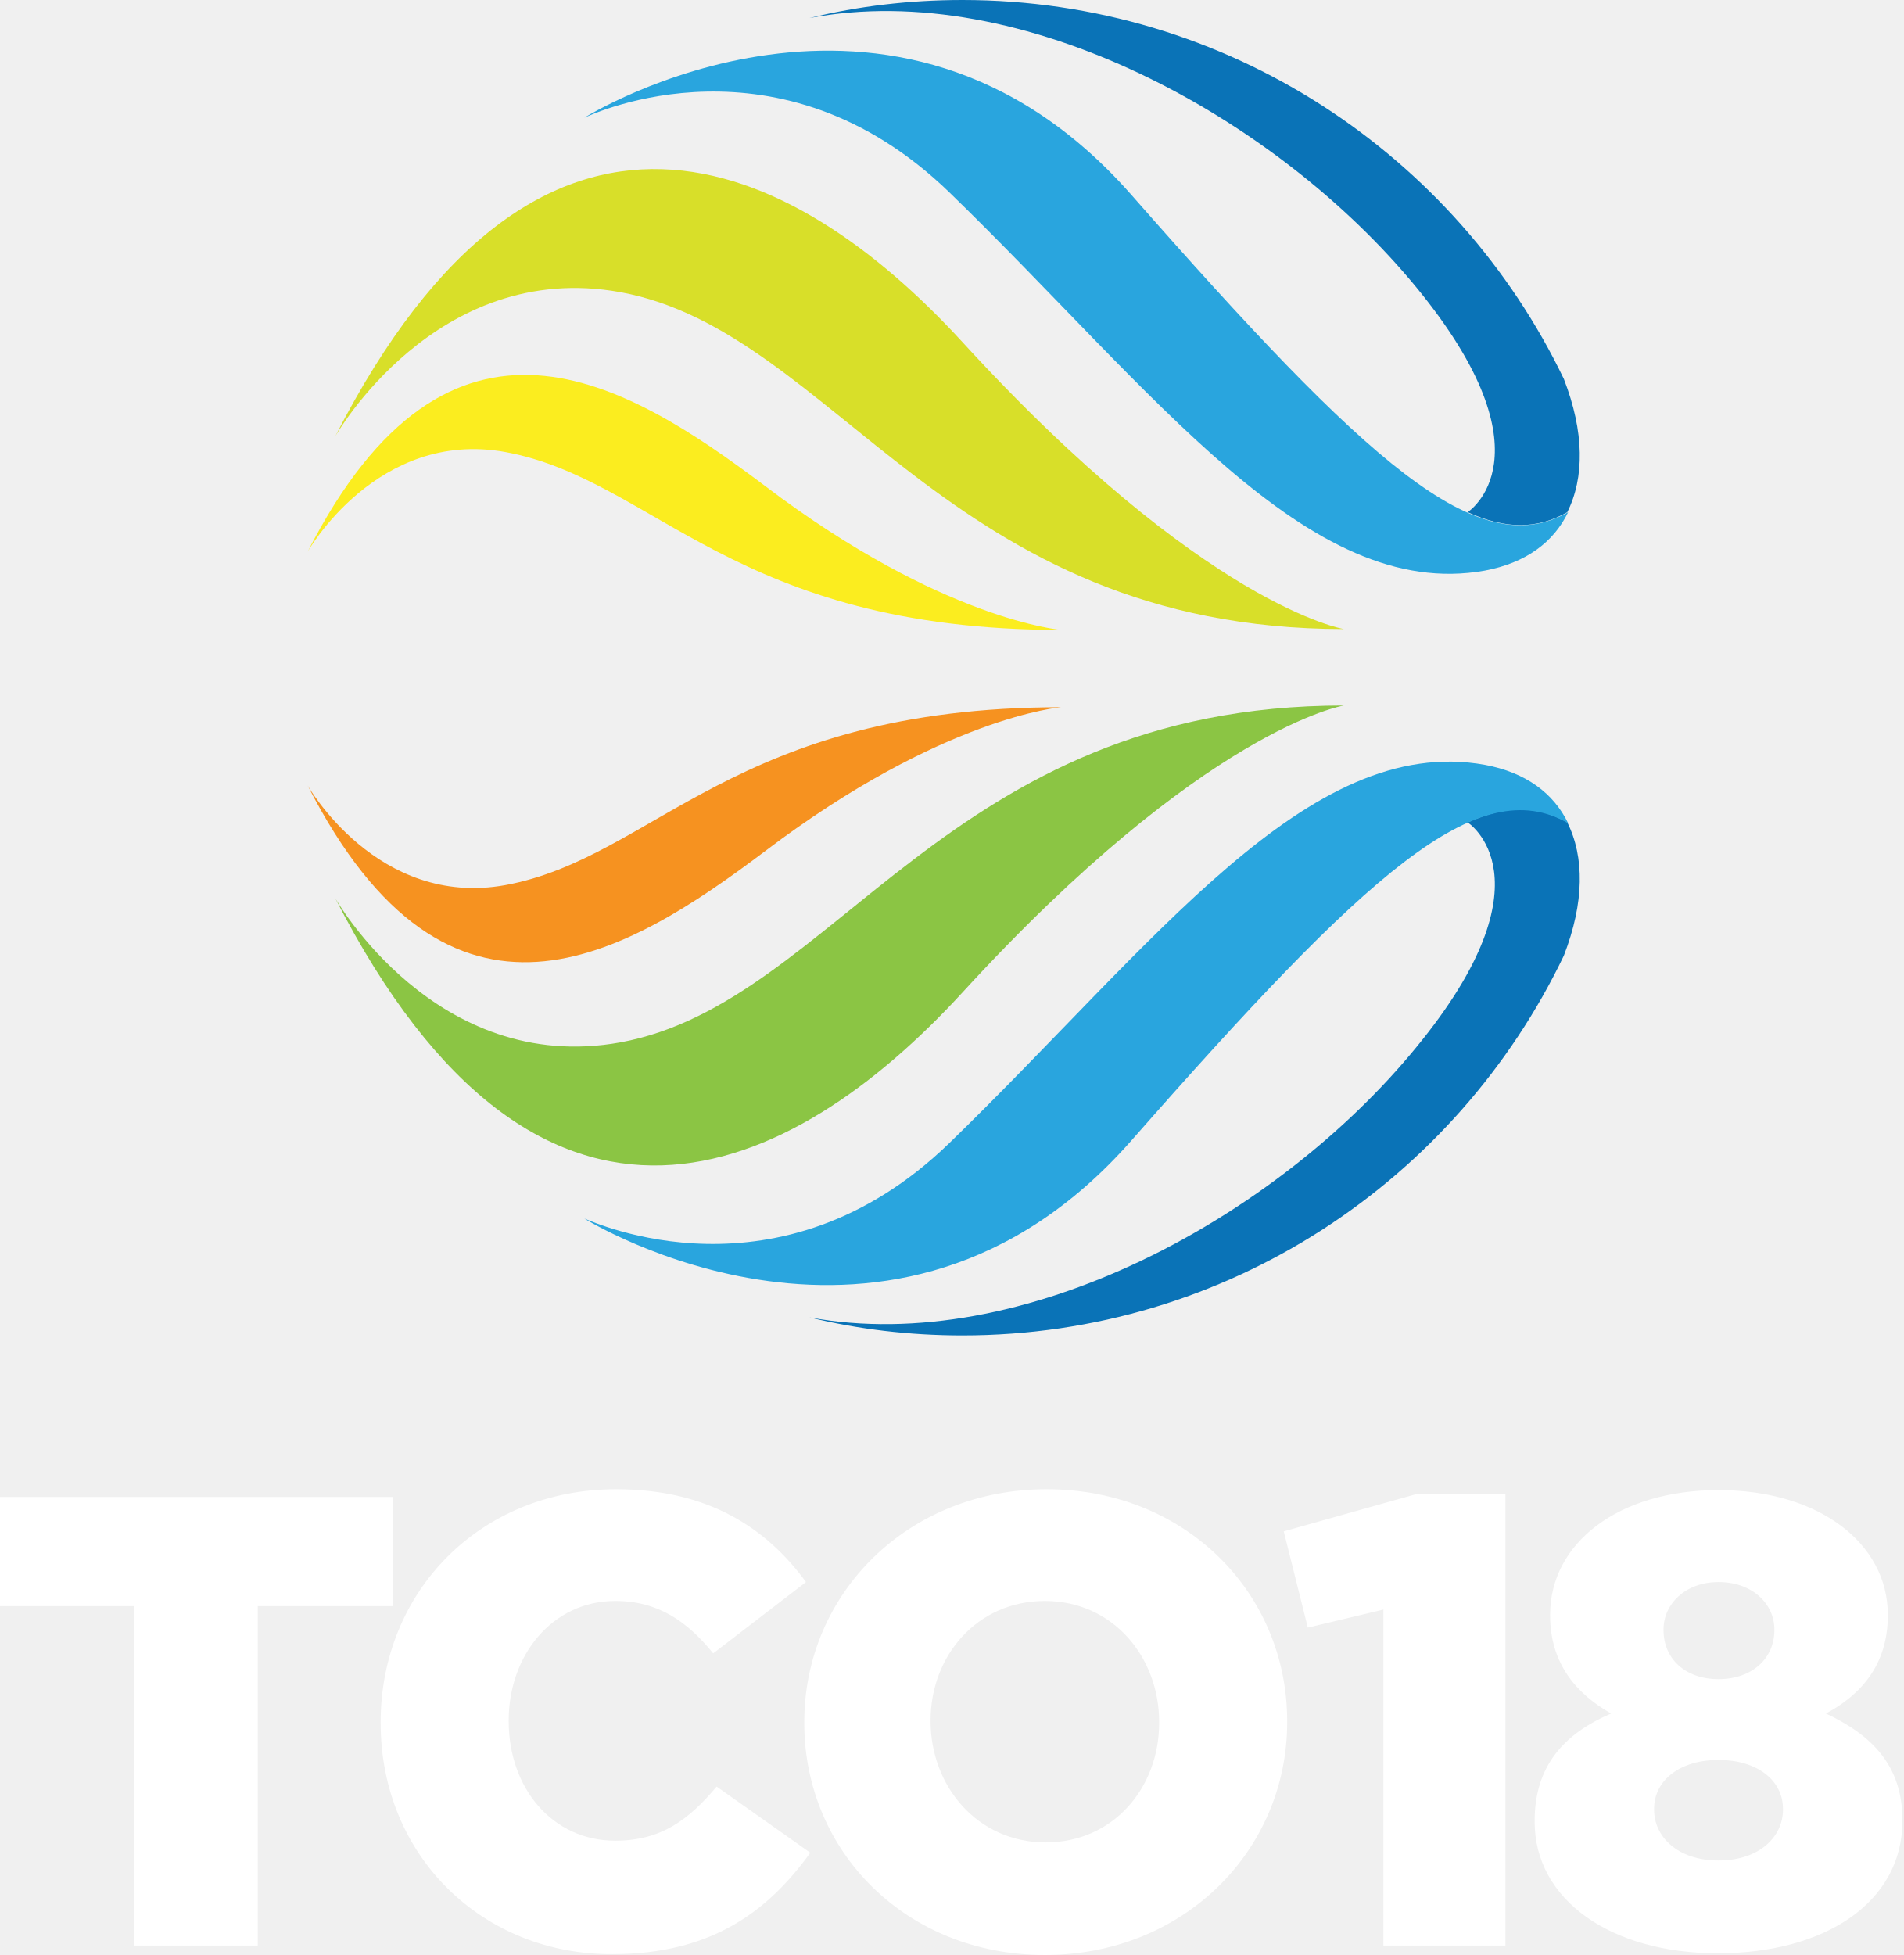
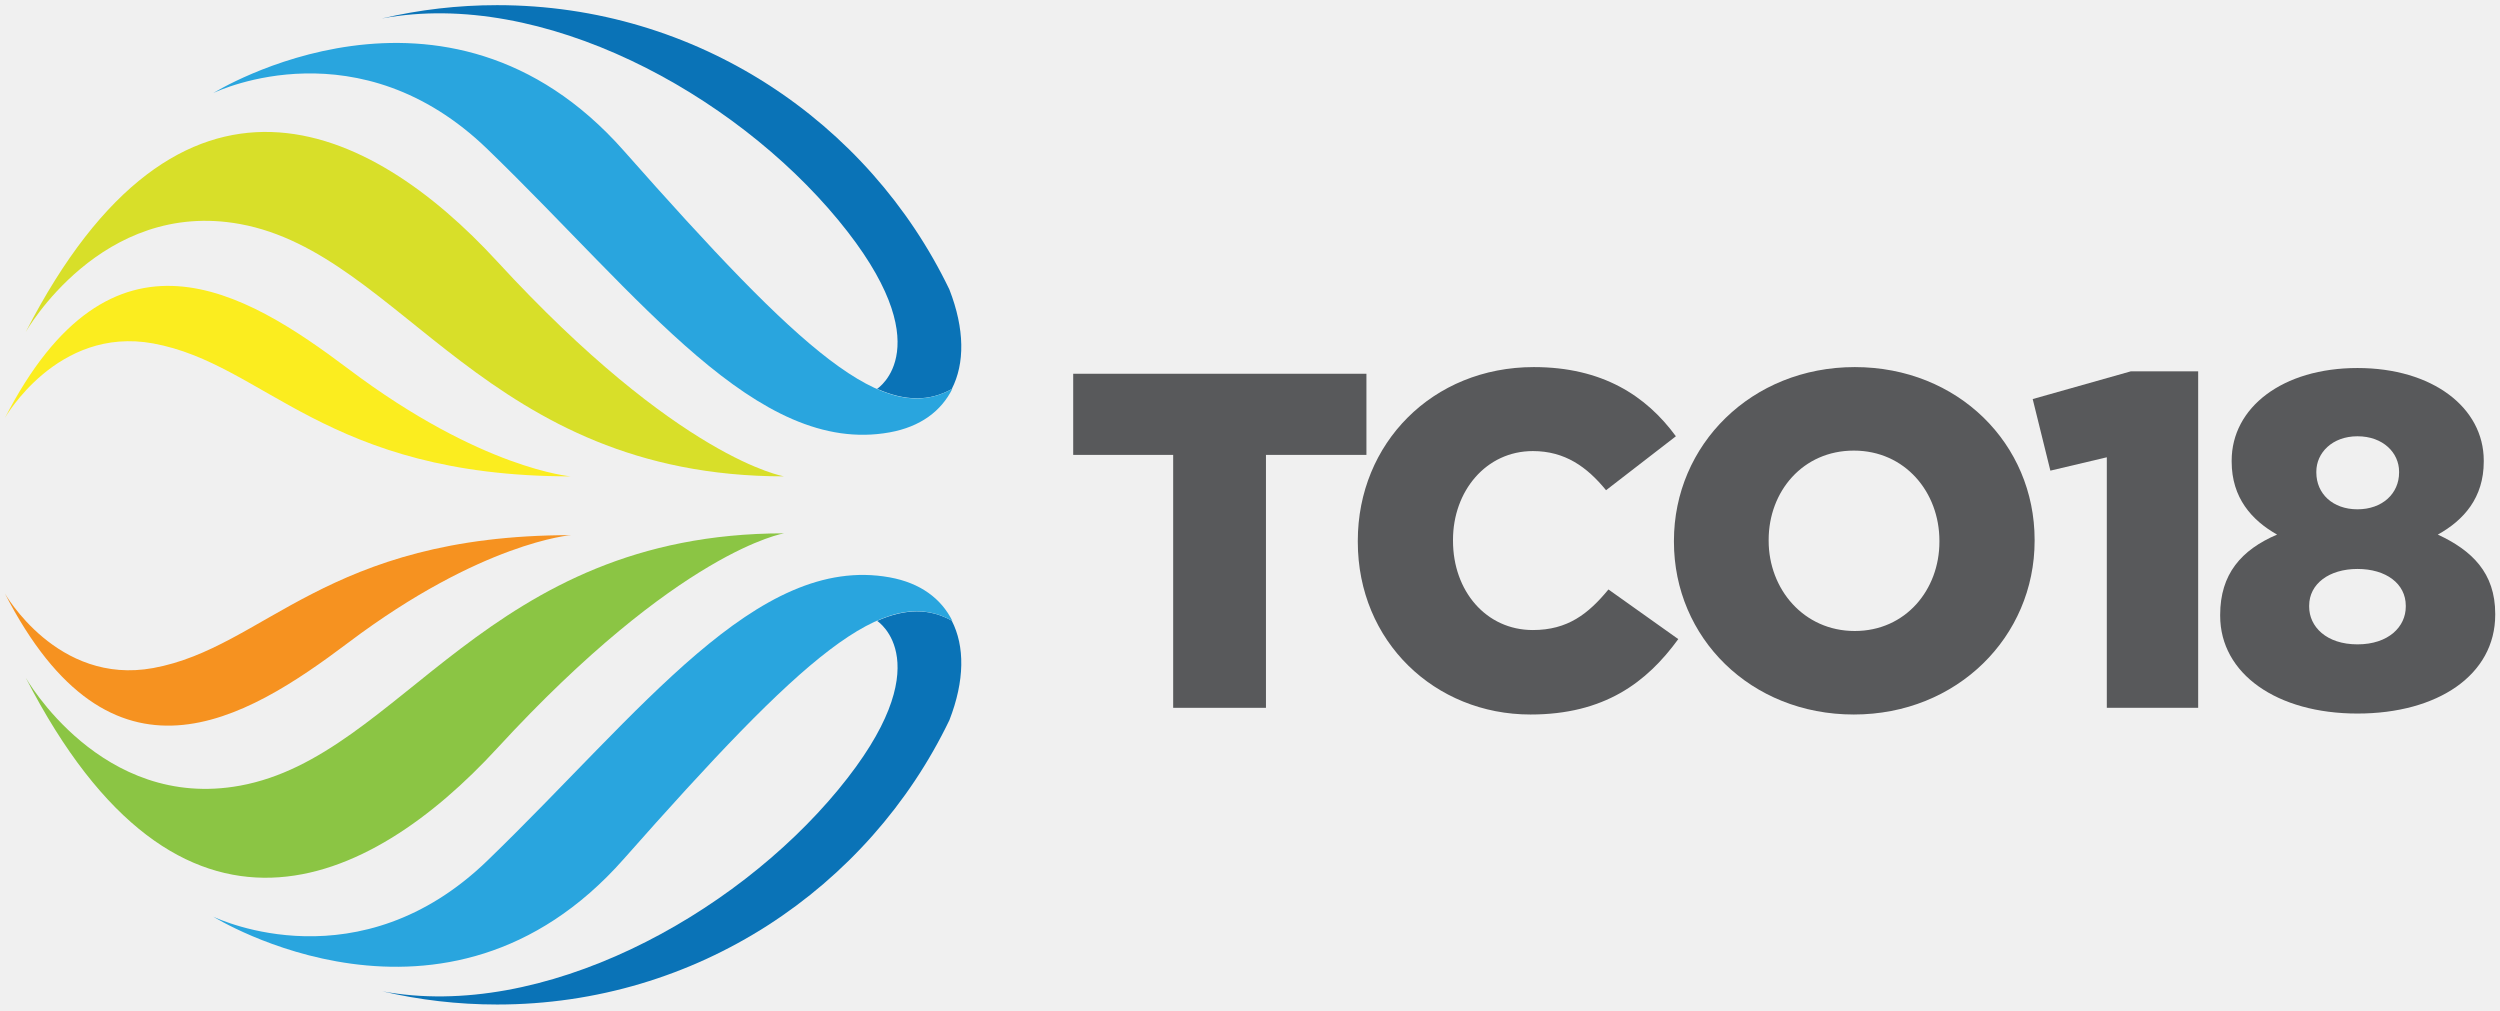
- <svg xmlns="http://www.w3.org/2000/svg" version="1.1" id="Layer_1" x="0px" y="0px" viewBox="0 0 221.5 227.5" style="enable-background:new 0 0 221.5 227.5;" xml:space="preserve">
-   <style type="text/css">
- 	.st0{fill:#FFFFFF;}
- 	.st1{fill:#D8DF29;}
- 	.st2{fill:#FBED1F;}
- 	.st3{fill:#F69220;}
- 	.st4{fill:#0A73B7;}
- 	.st5{fill:#29A5DE;}
- 	.st6{fill:#8BC544;}
- </style>
-   <g>
-     <g>
-       <g id="XMLID_101_">
-         <path id="XMLID_113_" class="st0" d="M15.6,186.9H0v-12.7h45.7v12.7H30v39.5H15.6V186.9z" />
-         <path id="XMLID_111_" class="st0" d="M44.3,200.5v-0.1c0-15.2,11.6-27.1,27.4-27.1c10.7,0,17.5,4.5,22.1,10.8L83,192.4     c-3-3.7-6.4-6.1-11.4-6.1c-7.3,0-12.4,6.3-12.4,13.9v0.1c0,7.8,5.1,13.9,12.4,13.9c5.4,0,8.6-2.5,11.8-6.3l10.9,7.7     c-4.9,6.8-11.5,11.8-23,11.8C56.3,227.5,44.3,216.1,44.3,200.5z" />
-         <path id="XMLID_108_" class="st0" d="M93.6,200.5v-0.1c0-15,12.1-27.1,28.2-27.1c16.1,0,28,12,28,27v0.1     c0,15-12.1,27.1-28.2,27.1C105.5,227.5,93.6,215.5,93.6,200.5z M134.9,200.5v-0.1c0-7.6-5.4-14.1-13.3-14.1s-13.3,6.4-13.3,13.9     v0.1c0,7.5,5.4,14.1,13.4,14.1C129.6,214.4,134.9,208,134.9,200.5z" />
-         <path id="XMLID_106_" class="st0" d="M161,187.3l-8.8,2.1l-2.8-11.2l15.3-4.3h10.5v52.5H161V187.3z" />
-         <path id="XMLID_102_" class="st0" d="M178.6,212v-0.1c0-6.3,3.3-10.1,8.9-12.5c-3.9-2.2-7.1-5.7-7.1-11.4v-0.1     c0-8.3,7.9-14.5,19.6-14.5c11.7,0,19.7,6.2,19.7,14.5v0.1c0,5.7-3.1,9.2-7.2,11.4c5.3,2.5,8.9,6,8.9,12.4v0.1     c0,9.4-8.9,15.4-21.5,15.4C187.5,227.3,178.6,221.1,178.6,212z M207.5,210.6v-0.1c0-3.4-3.1-5.7-7.5-5.7c-4.4,0-7.5,2.3-7.5,5.7     v0.1c0,3.1,2.7,5.9,7.5,5.9C204.8,216.5,207.5,213.7,207.5,210.6z M206.5,189.7v-0.1c0-2.9-2.5-5.5-6.5-5.5     c-3.9,0-6.4,2.6-6.4,5.5v0.1c0,3.3,2.5,5.7,6.4,5.7C203.9,195.4,206.5,193,206.5,189.7z" />
+ <svg xmlns="http://www.w3.org/2000/svg" width="99px" height="40px" viewBox="0 0 99 40" version="1.1">
+   <defs />
+   <g id="TCO18" stroke="none" stroke-width="1" fill="none" fill-rule="evenodd">
+     <g id="2-TCO18---Light-Nav" transform="translate(-20, -10)">
+       <g id="nav/primary/home">
+         <g id="menu">
+           <g id="top-bar">
+             <g id="logo/TCO18_2" transform="translate(20, 10)">
+               <g id="Group">
+                 <g transform="translate(42.29577, 14.4186)" fill="#58595B" fill-rule="nonzero">
+                   <polygon id="Shape" points="4.162 3.595 0.203 3.595 0.203 0.382 11.815 0.382 11.815 3.595 7.836 3.595 7.836 13.611 4.162 13.611" />
+                   <path d="M11.473,7.035 L11.473,6.997 C11.473,3.142 14.428,0.118 18.443,0.118 C21.152,0.118 22.895,1.252 24.069,2.858 L21.304,4.994 C20.546,4.068 19.675,3.444 18.405,3.444 C16.549,3.444 15.243,5.032 15.243,6.959 L15.243,6.997 C15.243,8.981 16.549,10.531 18.405,10.531 C19.788,10.531 20.603,9.888 21.399,8.924 L24.164,10.89 C22.914,12.61 21.228,13.876 18.311,13.876 C14.522,13.876 11.473,10.985 11.473,7.035 Z" id="Shape" />
+                   <path d="M23.992,7.035 L23.992,6.997 C23.992,3.198 27.061,0.118 31.153,0.118 C35.244,0.118 38.275,3.161 38.275,6.959 L38.275,6.997 C38.275,10.795 35.206,13.876 31.115,13.876 C27.024,13.876 23.992,10.833 23.992,7.035 Z M34.505,7.035 L34.505,6.997 C34.505,5.069 33.142,3.425 31.115,3.425 C29.088,3.425 27.743,5.05 27.743,6.959 L27.743,6.997 C27.743,8.906 29.126,10.569 31.153,10.569 C33.161,10.569 34.505,8.943 34.505,7.035 Z" id="Shape" />
+                   <polygon id="Shape" points="41.134 3.69 38.899 4.219 38.199 1.384 42.082 0.287 44.752 0.287 44.752 13.611 41.134 13.611" />
+                   <path d="M45.623,9.964 L45.623,9.926 C45.623,8.32 46.457,7.356 47.877,6.751 C46.873,6.184 46.078,5.296 46.078,3.86 L46.078,3.822 C46.078,1.724 48.086,0.155 51.06,0.155 C54.034,0.155 56.061,1.724 56.061,3.822 L56.061,3.86 C56.061,5.296 55.265,6.184 54.242,6.751 C55.587,7.375 56.515,8.263 56.515,9.888 L56.515,9.926 C56.515,12.307 54.242,13.838 51.06,13.838 C47.877,13.838 45.623,12.269 45.623,9.964 Z M52.973,9.605 L52.973,9.567 C52.973,8.698 52.196,8.112 51.06,8.112 C49.942,8.112 49.147,8.698 49.147,9.567 L49.147,9.605 C49.147,10.398 49.829,11.098 51.06,11.098 C52.291,11.098 52.973,10.398 52.973,9.605 Z M52.708,4.294 L52.708,4.257 C52.708,3.52 52.082,2.858 51.06,2.858 C50.056,2.858 49.431,3.519 49.431,4.257 L49.431,4.294 C49.431,5.126 50.075,5.75 51.06,5.75 C52.045,5.75 52.708,5.126 52.708,4.294 Z" id="Shape" />
+                 </g>
+                 <g fill-rule="nonzero">
+                   <path d="M1.019,13.146 C1.019,13.146 4.01,7.866 9.506,8.872 C15.926,10.047 19.233,18.864 31.051,18.864 C31.051,18.864 26.913,18.206 19.687,10.351 C14.63,4.852 7.127,1.257 1.019,13.146 Z" id="Shape" fill="#D8DF29" />
+                   <path d="M0.191,16.557 C0.191,16.557 2.259,12.904 6.064,13.6 C10.507,14.412 12.879,18.864 22.606,18.864 C22.606,18.864 19.075,18.587 13.8,14.612 C9.667,11.5 4.417,8.331 0.191,16.557 Z" id="Shape" fill="#FBED1F" />
+                   <path d="M0.191,23.498 C0.191,23.498 2.259,27.152 6.064,26.455 C10.507,25.642 12.879,21.192 22.606,21.192 C22.606,21.192 19.075,21.469 13.8,25.443 C9.667,28.557 4.417,31.725 0.191,23.498 Z" id="Shape" fill="#F69220" />
+                   <path d="M33.193,8.711 C37.345,13.738 34.733,15.398 34.733,15.398 C35.859,15.895 36.81,15.896 37.689,15.406 C38.208,14.397 38.208,13.038 37.596,11.465 C34.393,4.812 27.59,0.204 19.687,0.204 C18.122,0.204 16.601,0.386 15.137,0.728 L15.135,0.73 C21.473,-0.45 29.042,3.685 33.193,8.711 Z" id="Shape" fill="#0A73B7" />
+                   <path d="M19.301,5.904 C25.418,11.823 29.977,18.068 35.229,17.122 C36.447,16.902 37.275,16.281 37.715,15.393 C35.04,16.917 31.763,13.959 24.699,5.966 C17.622,-2.045 8.444,3.686 8.444,3.686 C8.718,3.555 14.24,1.007 19.301,5.904 Z" id="Shape" fill="#29A5DE" />
+                   <path d="M1.019,26.838 C1.019,26.838 4.01,32.119 9.506,31.112 C15.926,29.938 19.233,21.12 31.051,21.12 C31.051,21.12 26.913,21.778 19.687,29.633 C14.63,35.131 7.127,38.727 1.019,26.838 Z" id="Shape" fill="#8BC544" />
+                   <path d="M33.193,31.273 C37.345,26.246 34.733,24.587 34.733,24.587 C35.859,24.089 36.81,24.088 37.689,24.578 C38.208,25.587 38.208,26.945 37.596,28.518 C34.393,35.173 27.59,39.779 19.687,39.779 C18.122,39.779 16.601,39.598 15.137,39.255 L15.135,39.255 C21.473,40.434 29.042,36.299 33.193,31.273 Z" id="Shape" fill="#0A73B7" />
+                   <path d="M19.301,34.08 C25.418,28.162 29.977,21.916 35.229,22.863 C36.447,23.083 37.275,23.704 37.715,24.591 C35.04,23.068 31.763,26.025 24.699,34.018 C17.622,42.031 8.444,36.299 8.444,36.299 C8.718,36.429 14.24,38.977 19.301,34.08 Z" id="Shape" fill="#29A5DE" />
+                 </g>
+               </g>
+             </g>
+           </g>
+         </g>
      </g>
-     </g>
-     <g>
-       <path class="st1" d="M39,50.8c0,0,11.7-20.7,33.2-16.8c25.1,4.6,38,39.2,84.2,39.2c0,0-16.2-2.6-44.4-33.4    C92.2,18.2,62.9,4.1,39,50.8z" />
-       <path class="st2" d="M35.8,64.2c0,0,8.1-14.3,23-11.6c17.4,3.2,26.6,20.7,64.7,20.7c0,0-13.8-1.1-34.4-16.7    C72.8,44.3,52.3,31.9,35.8,64.2z" />
-       <path class="st3" d="M35.8,91.4c0,0,8.1,14.3,23,11.6c17.4-3.2,26.6-20.7,64.7-20.7c0,0-13.8,1.1-34.4,16.7    C72.8,111.3,52.3,123.7,35.8,91.4z" />
-       <g>
-         <path class="st4" d="M164.8,33.4c16.2,19.7,6,26.2,6,26.2l0,0c4.4,2,8.1,2,11.6,0c2-4,2-9.3-0.4-15.5C169.5,18.1,142.9,0,112,0     c-6.1,0-12.1,0.7-17.8,2.1l0,0C119-2.6,148.6,13.7,164.8,33.4z" />
-       </g>
-       <path class="st5" d="M110.5,22.4c23.9,23.2,41.7,47.7,62.3,44c4.8-0.9,8-3.3,9.7-6.8c-10.5,6-23.3-5.6-50.9-37    c-27.7-31.4-63.6-8.9-63.6-8.9C69.1,13.2,90.7,3.2,110.5,22.4z" />
-       <path class="st6" d="M39,104.5c0,0,11.7,20.7,33.2,16.8c25.1-4.6,38-39.2,84.2-39.2c0,0-16.2,2.6-44.4,33.4    C92.2,137.1,62.9,151.2,39,104.5z" />
-       <g>
-         <path class="st4" d="M164.8,121.9c16.2-19.7,6-26.2,6-26.2l0,0c4.4-2,8.1-2,11.6,0c2,4,2,9.3-0.4,15.5     c-12.5,26.1-39.1,44.2-70,44.2c-6.1,0-12.1-0.7-17.8-2.1h0C119,157.9,148.6,141.7,164.8,121.9z" />
-       </g>
-       <path class="st5" d="M110.5,133c23.9-23.2,41.7-47.7,62.3-44c4.8,0.9,8,3.3,9.7,6.8c-10.5-6-23.3,5.6-50.9,37    c-27.7,31.4-63.6,9-63.6,9C69.1,142.2,90.7,152.2,110.5,133z" />
    </g>
  </g>
</svg>
